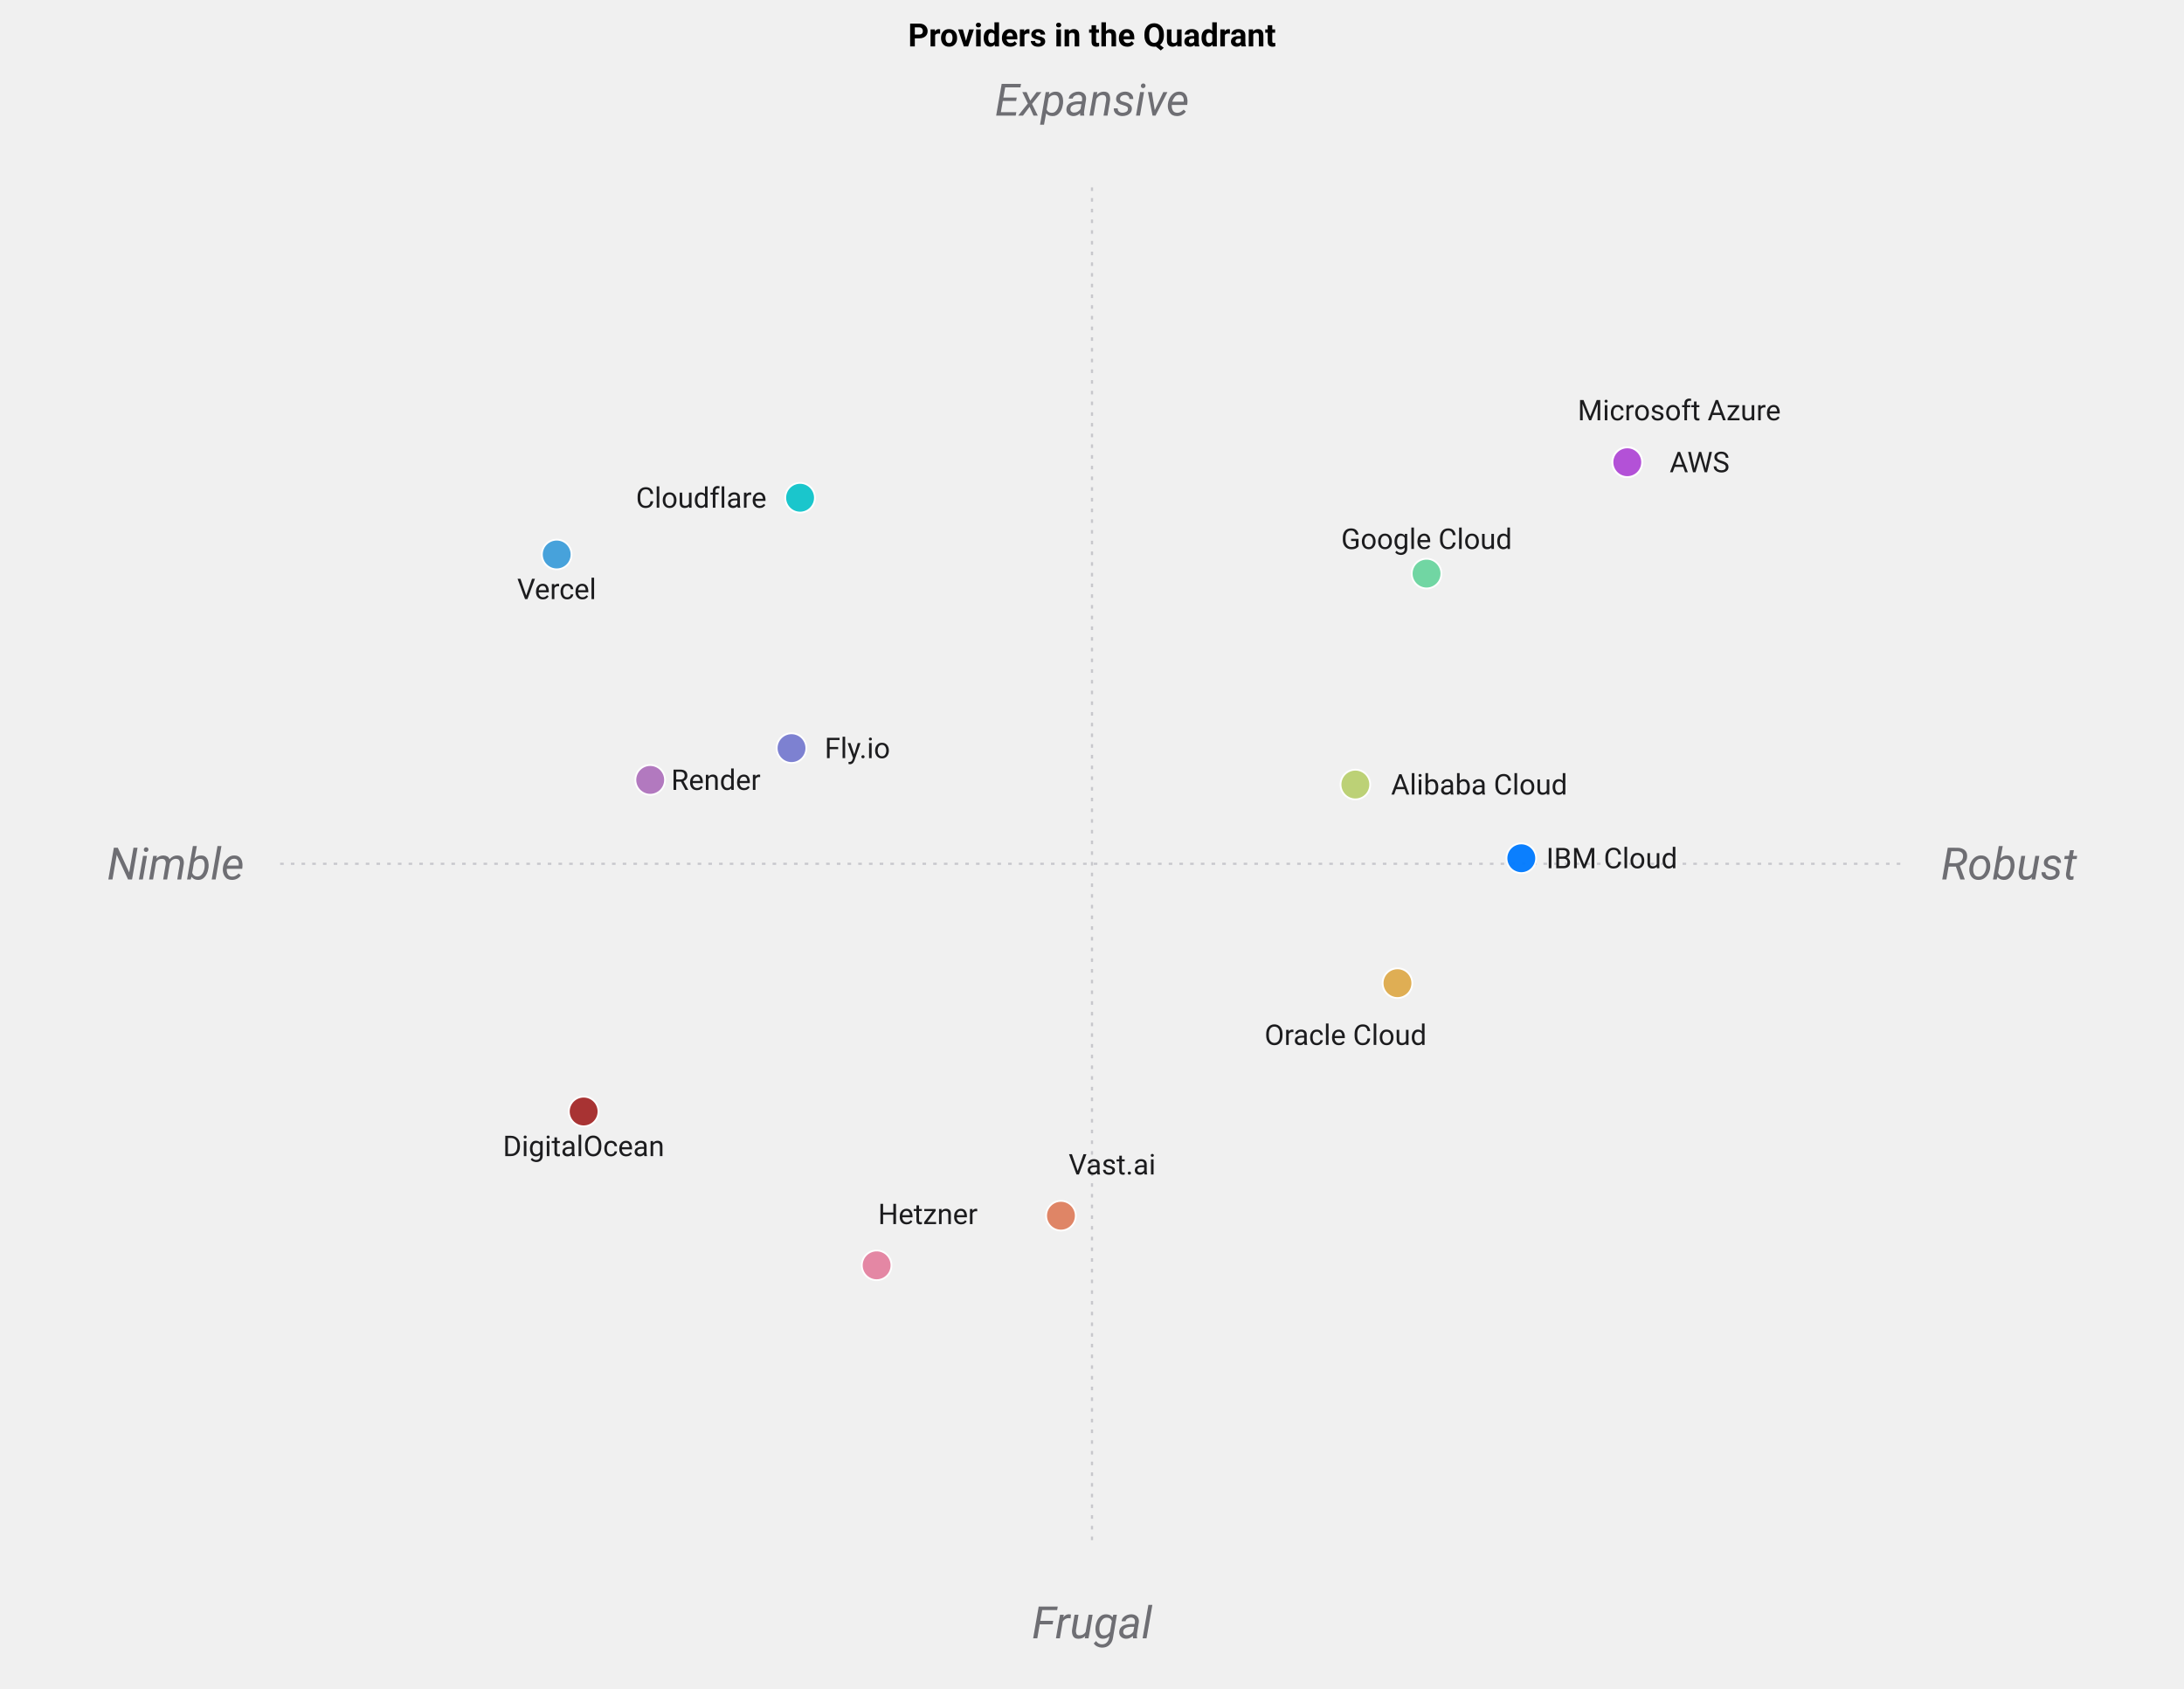
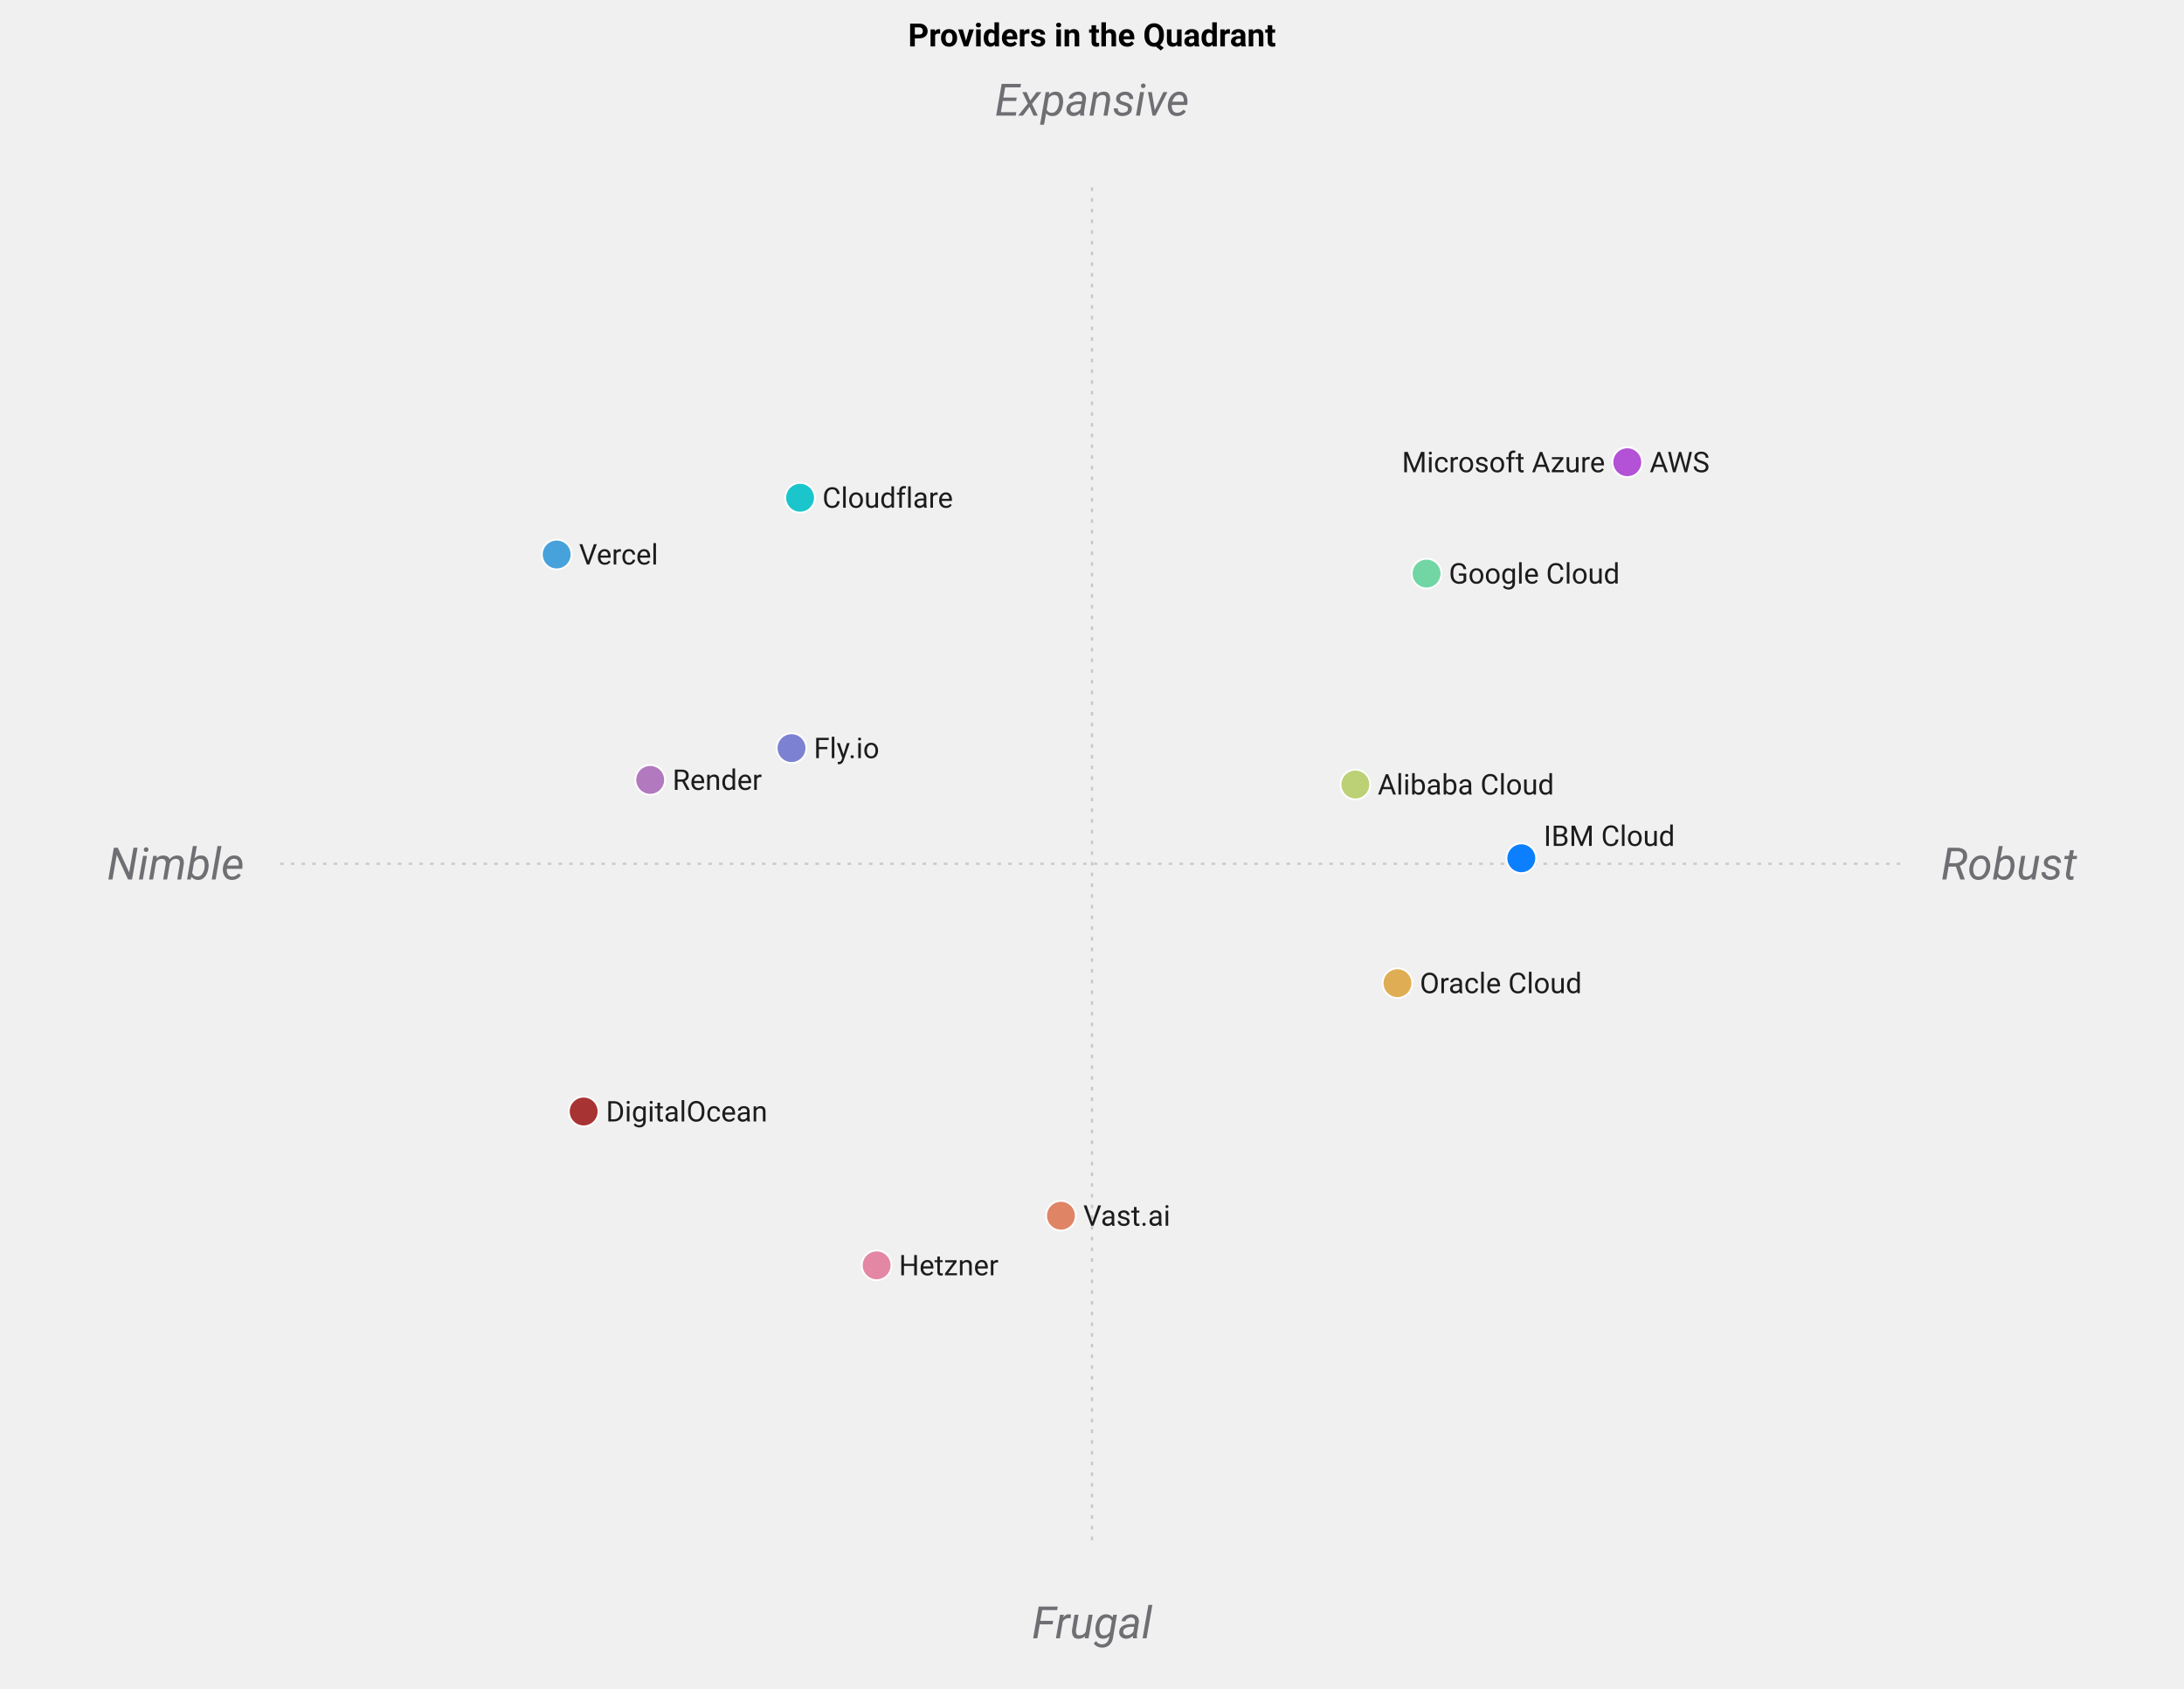
<svg xmlns="http://www.w3.org/2000/svg" width="1224" height="946" viewBox="0 0 1224 946" role="img" aria-labelledby="sp-title sp-desc" font-family="Roboto, -apple-system, Helvetica, Arial, sans-serif">
  <style>.sp-dot{cursor:pointer}.sp-dot:hover circle,.sp-dot:focus circle{stroke-width:2.4}.sp-dot:hover,.sp-dot:focus{filter:brightness(1.08);outline:none}</style>
  <line x1="157.0" y1="484.0" x2="1067.0" y2="484.0" stroke="#C7C7CC" stroke-width="1.2" stroke-dasharray="2,4" />
  <line x1="612.0" y1="863.0" x2="612.0" y2="105.0" stroke="#C7C7CC" stroke-width="1.2" stroke-dasharray="2,4" />
  <text data-pole="right" x="1164.0" y="492.8" font-size="25" font-style="italic" fill="#6E6E73" text-anchor="end">Robust</text>
  <text data-pole="left" x="60.0" y="492.8" font-size="25" font-style="italic" fill="#6E6E73" text-anchor="start">Nimble</text>
  <text data-pole="top" x="612.0" y="64.8" font-size="25" font-style="italic" fill="#6E6E73" text-anchor="middle">Expansive</text>
  <text data-pole="bottom" x="612.0" y="918.0" font-size="25" font-style="italic" fill="#6E6E73" text-anchor="middle">Frugal</text>
  <g class="sp-dot" tabindex="0" role="img" aria-label="Providers: AWS role: best axis1: 2.20 axis2: 2.55">
    <circle cx="912.0" cy="259.0" r="8.31" fill="#FF3B30" stroke="white" stroke-width="1" opacity="0.95" />
  </g>
-   <text x="952.5" y="264.6" font-size="16" fill="#1C1C1E" text-anchor="middle">AWS</text>
+   <text x="924.5" y="264.6" font-size="16" fill="#1C1C1E" text-anchor="start">AWS</text>
  <g class="sp-dot" tabindex="0" role="img" aria-label="Providers: Google Cloud role: competitor axis1: 1.38 axis2: 1.84">
    <circle cx="799.5" cy="321.4" r="8.31" fill="#6BD5A0" stroke="white" stroke-width="1" opacity="0.95" />
  </g>
-   <text x="799.5" y="307.6" font-size="16" fill="#1C1C1E" text-anchor="middle">Google Cloud</text>
+   <text x="812.0" y="327.0" font-size="16" fill="#1C1C1E" text-anchor="start">Google Cloud</text>
  <g class="sp-dot" tabindex="0" role="img" aria-label="Providers: Microsoft Azure role: top axis1: 2.20 axis2: 2.55">
    <circle cx="912.0" cy="259.0" r="8.31" fill="#AF52DE" stroke="white" stroke-width="1" opacity="0.95" />
  </g>
-   <text x="941.1" y="235.5" font-size="16" fill="#1C1C1E" text-anchor="middle">Microsoft Azure</text>
+   <text x="899.5" y="264.6" font-size="16" fill="#1C1C1E" text-anchor="end">Microsoft Azure</text>
  <g class="sp-dot" tabindex="0" role="img" aria-label="Providers: Oracle Cloud role: competitor axis1: 1.26 axis2: -0.76">
    <circle cx="783.2" cy="550.9" r="8.31" fill="#DEAB4D" stroke="white" stroke-width="1" opacity="0.95" />
  </g>
-   <text x="754.1" y="585.5" font-size="16" fill="#1C1C1E" text-anchor="middle">Oracle Cloud</text>
+   <text x="795.7" y="556.5" font-size="16" fill="#1C1C1E" text-anchor="start">Oracle Cloud</text>
  <g class="sp-dot" tabindex="0" role="img" aria-label="Providers: IBM Cloud role: right axis1: 1.77 axis2: 0.04">
    <circle cx="852.6" cy="480.9" r="8.31" fill="#007AFF" stroke="white" stroke-width="1" opacity="0.95" />
  </g>
-   <text x="903.3" y="486.5" font-size="16" fill="#1C1C1E" text-anchor="middle">IBM Cloud</text>
+   <text x="865.1" y="474.0" font-size="16" fill="#1C1C1E" text-anchor="start">IBM Cloud</text>
  <g class="sp-dot" tabindex="0" role="img" aria-label="Providers: Alibaba Cloud role: competitor axis1: 1.08 axis2: 0.50">
    <circle cx="759.6" cy="439.6" r="8.31" fill="#BAD070" stroke="white" stroke-width="1" opacity="0.95" />
  </g>
-   <text x="829.0" y="445.2" font-size="16" fill="#1C1C1E" text-anchor="middle">Alibaba Cloud</text>
+   <text x="772.1" y="445.2" font-size="16" fill="#1C1C1E" text-anchor="start">Alibaba Cloud</text>
  <g class="sp-dot" tabindex="0" role="img" aria-label="Providers: DigitalOcean role: worst axis1: -2.09 axis2: -1.57">
    <circle cx="327.1" cy="622.8" r="8.31" fill="#A52A2A" stroke="white" stroke-width="1" opacity="0.95" />
  </g>
-   <text x="327.1" y="647.8" font-size="16" fill="#1C1C1E" text-anchor="middle">DigitalOcean</text>
+   <text x="339.6" y="628.4" font-size="16" fill="#1C1C1E" text-anchor="start">DigitalOcean</text>
  <g class="sp-dot" tabindex="0" role="img" aria-label="Providers: Cloudflare role: competitor axis1: -1.20 axis2: 2.32">
    <circle cx="448.4" cy="278.9" r="8.31" fill="#10C4CB" stroke="white" stroke-width="1" opacity="0.95" />
  </g>
-   <text x="393.0" y="284.5" font-size="16" fill="#1C1C1E" text-anchor="middle">Cloudflare</text>
+   <text x="460.9" y="284.5" font-size="16" fill="#1C1C1E" text-anchor="start">Cloudflare</text>
  <g class="sp-dot" tabindex="0" role="img" aria-label="Providers: Vercel role: competitor axis1: -2.20 axis2: 1.96">
    <circle cx="312.0" cy="310.7" r="8.31" fill="#3F9EDA" stroke="white" stroke-width="1" opacity="0.95" />
  </g>
-   <text x="312.0" y="335.7" font-size="16" fill="#1C1C1E" text-anchor="middle">Vercel</text>
+   <text x="324.5" y="316.3" font-size="16" fill="#1C1C1E" text-anchor="start">Vercel</text>
  <g class="sp-dot" tabindex="0" role="img" aria-label="Providers: Hetzner role: competitor axis1: -0.89 axis2: -2.55">
    <circle cx="491.3" cy="709.0" r="8.31" fill="#E482A1" stroke="white" stroke-width="1" opacity="0.95" />
  </g>
-   <text x="520.0" y="685.9" font-size="16" fill="#1C1C1E" text-anchor="middle">Hetzner</text>
+   <text x="503.8" y="714.6" font-size="16" fill="#1C1C1E" text-anchor="start">Hetzner</text>
  <g class="sp-dot" tabindex="0" role="img" aria-label="Providers: Fly.io role: competitor axis1: -1.24 axis2: 0.73">
    <circle cx="443.6" cy="419.2" r="8.31" fill="#787CD0" stroke="white" stroke-width="1" opacity="0.95" />
  </g>
-   <text x="480.5" y="424.8" font-size="16" fill="#1C1C1E" text-anchor="middle">Fly.io</text>
+   <text x="456.1" y="424.8" font-size="16" fill="#1C1C1E" text-anchor="start">Fly.io</text>
  <g class="sp-dot" tabindex="0" role="img" aria-label="Providers: Render role: competitor axis1: -1.82 axis2: 0.53">
    <circle cx="364.4" cy="437.0" r="8.31" fill="#AF73BD" stroke="white" stroke-width="1" opacity="0.95" />
  </g>
-   <text x="401.2" y="442.6" font-size="16" fill="#1C1C1E" text-anchor="middle">Render</text>
+   <text x="376.9" y="442.6" font-size="16" fill="#1C1C1E" text-anchor="start">Render</text>
  <g class="sp-dot" tabindex="0" role="img" aria-label="Providers: Vast.ai role: competitor axis1: -0.13 axis2: -2.24">
    <circle cx="594.6" cy="681.2" r="8.31" fill="#DE805F" stroke="white" stroke-width="1" opacity="0.95" />
  </g>
-   <text x="623.3" y="658.1" font-size="16" fill="#1C1C1E" text-anchor="middle">Vast.ai</text>
+   <text x="607.1" y="686.8" font-size="16" fill="#1C1C1E" text-anchor="start">Vast.ai</text>
  <text x="612.0" y="26" font-size="18" font-weight="bold" fill="#000" text-anchor="middle">Providers in the Quadrant</text>
</svg>
